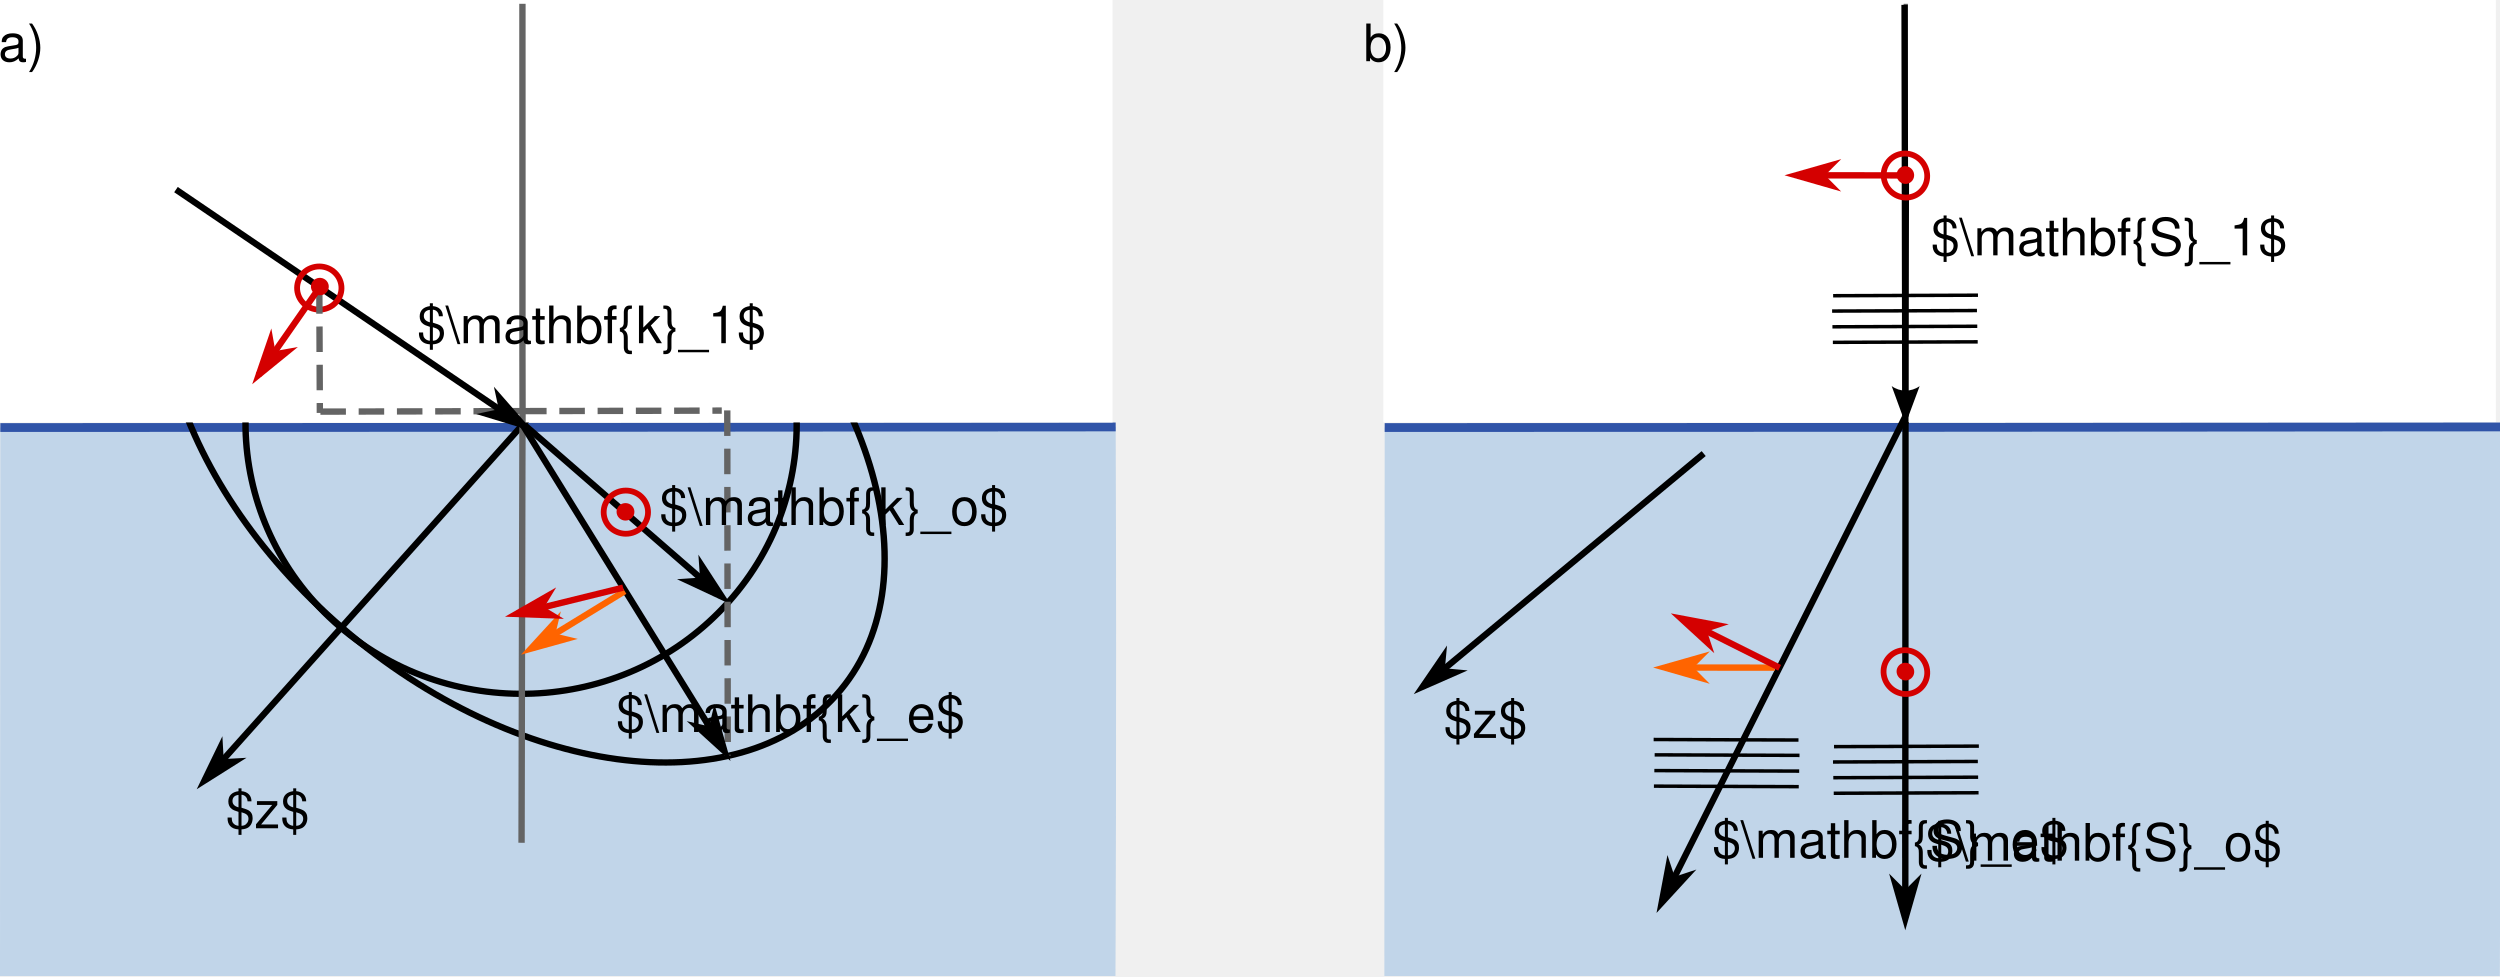
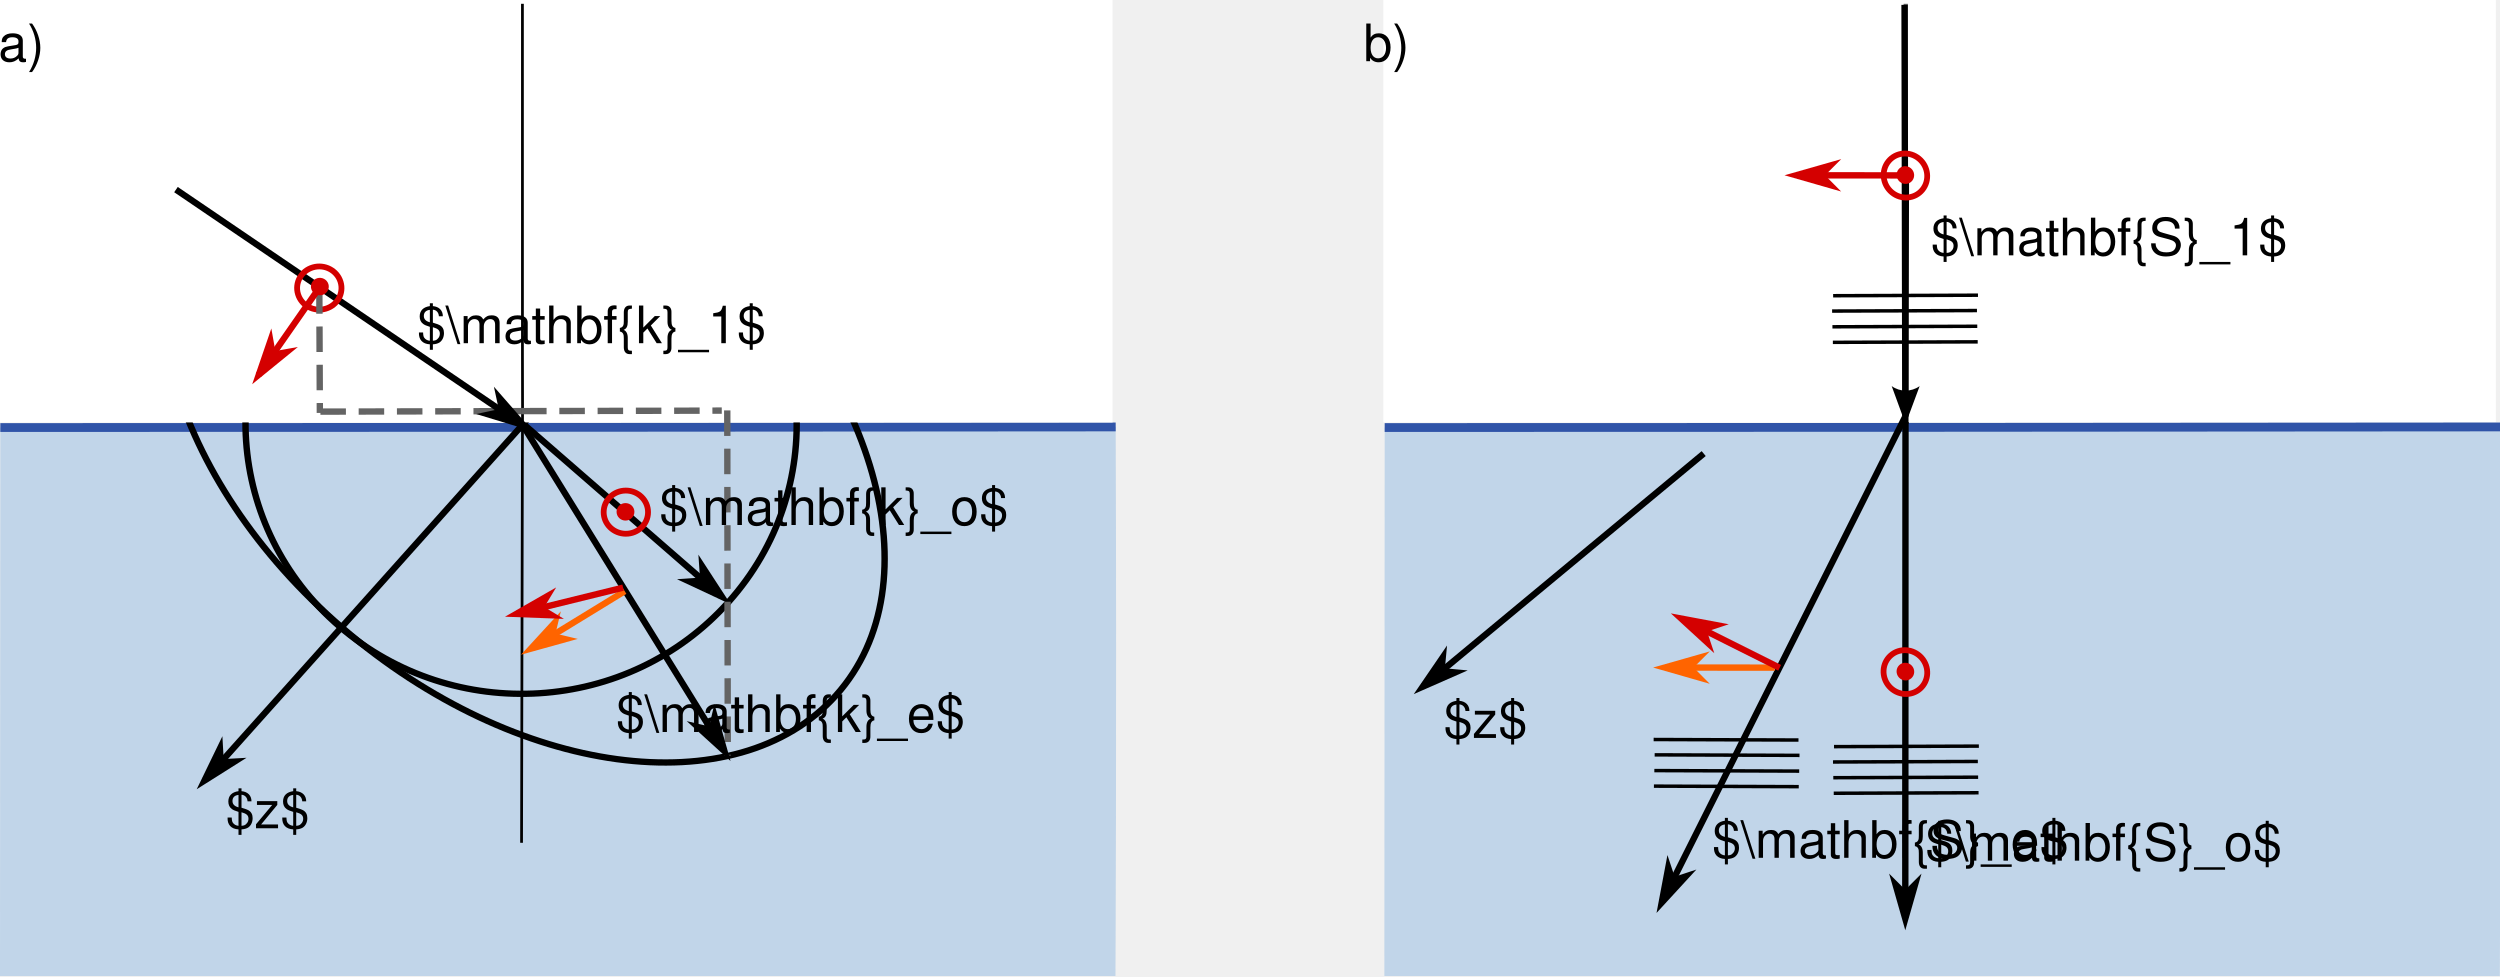
<svg xmlns="http://www.w3.org/2000/svg" xmlns:xlink="http://www.w3.org/1999/xlink" width="207.449mm" height="80.991mm" viewBox="0 0 207.449 80.991" version="1.1" id="svg668">
  <defs id="defs662">
    <linearGradient id="linearGradient119">
      <stop id="stop115" offset="0" style="stop-color:#cccccc;stop-opacity:0.498;" />
      <stop style="stop-color:#cccccc;stop-opacity:0;" offset="1" id="stop117" />
    </linearGradient>
    <linearGradient xlink:href="#linearGradient4573-6-5" id="linearGradient3367" gradientUnits="userSpaceOnUse" gradientTransform="matrix(-0.6470363,0.5559264,-0.5657585,-0.6328659,581.0417,131.5164)" x1="325.017" y1="363.186" x2="332.326" y2="367.258" />
    <linearGradient id="linearGradient4573-6-5">
      <stop style="stop-color:#cccccc;stop-opacity:0.498;" offset="0" id="stop4583-0-7" />
      <stop id="stop4577-4-0" offset="1" style="stop-color:#cccccc;stop-opacity:0;" />
    </linearGradient>
    <marker style="overflow:visible" id="Arrow1Mend" refX="0" refY="0" orient="auto">
      <path transform="matrix(-0.4,0,0,-0.4,-4,0)" style="fill-rule:evenodd;stroke:#000000;stroke-width:1pt" d="M 0,0 5,-5 -12.5,0 5,5 Z" id="path3770" />
    </marker>
    <marker style="overflow:visible" id="Arrow1Mstart" refX="0" refY="0" orient="auto">
      <path transform="matrix(0.4,0,0,0.4,4,0)" style="fill-rule:evenodd;stroke:#000000;stroke-width:1pt" d="M 0,0 5,-5 -12.5,0 5,5 Z" id="path3767" />
    </marker>
    <marker orient="auto" refY="0" refX="0" id="marker4060" style="overflow:visible">
      <path id="path4062" style="fill-rule:evenodd;stroke-width:0.625;stroke-linejoin:round" d="M 8.719,4.034 -2.207,0.016 8.719,-4.002 c -1.745,2.372 -1.735,5.617 -6e-7,8.035 z" transform="scale(0.6)" />
    </marker>
    <linearGradient xlink:href="#linearGradient4573-6-5" id="linearGradient3290" gradientUnits="userSpaceOnUse" gradientTransform="matrix(0.01194083,0.8529757,0.8488691,0.00481041,-157.6356,-201.1238)" x1="325.017" y1="363.186" x2="332.326" y2="367.258" />
    <marker style="overflow:visible" id="marker694" refX="0" refY="0" orient="auto">
      <path transform="matrix(-0.4,0,0,-0.4,-4,0)" style="fill-rule:evenodd;stroke:#000000;stroke-width:1pt" d="M 0,0 5,-5 -12.5,0 5,5 Z" id="path692" />
    </marker>
    <linearGradient xlink:href="#linearGradient4573-6-5" id="linearGradient3448" gradientUnits="userSpaceOnUse" gradientTransform="matrix(0.6470363,0.5559264,0.5657585,-0.6328659,-375.9447,132.0386)" x1="325.017" y1="363.186" x2="332.326" y2="367.258" />
    <marker style="overflow:visible" id="Arrow1Mend-3" refX="0" refY="0" orient="auto">
      <path transform="matrix(-0.4,0,0,-0.4,-4,0)" style="fill-rule:evenodd;stroke:#000000;stroke-width:1pt" d="M 0,0 5,-5 -12.5,0 5,5 Z" id="path3770-6" />
    </marker>
    <linearGradient xlink:href="#linearGradient4573-6-5" id="linearGradient3454" gradientUnits="userSpaceOnUse" gradientTransform="matrix(0.6470363,0.5559264,0.5657585,-0.6328659,-376.0239,132.0834)" x1="325.017" y1="363.186" x2="332.326" y2="367.258" />
    <marker style="overflow:visible" id="marker884" refX="0" refY="0" orient="auto">
      <path transform="matrix(-0.4,0,0,-0.4,-4,0)" style="fill-rule:evenodd;stroke:#000000;stroke-width:1pt" d="M 0,0 5,-5 -12.5,0 5,5 Z" id="path882" />
    </marker>
    <marker style="overflow:visible" id="Arrow1Mstart-7" refX="0" refY="0" orient="auto">
      <path transform="matrix(0.4,0,0,0.4,4,0)" style="fill-rule:evenodd;stroke:#000000;stroke-width:1pt" d="M 0,0 5,-5 -12.5,0 5,5 Z" id="path3767-5" />
    </marker>
    <marker style="overflow:visible" id="Arrow1Mend-3-5" refX="0" refY="0" orient="auto">
      <path transform="matrix(-0.4,0,0,-0.4,-4,0)" style="fill-rule:evenodd;stroke:#000000;stroke-width:1pt" d="M 0,0 5,-5 -12.5,0 5,5 Z" id="path3770-6-3" />
    </marker>
    <marker style="overflow:visible" id="Arrow1Mend-3-4" refX="0" refY="0" orient="auto">
      <path transform="matrix(-0.4,0,0,-0.4,-4,0)" style="fill-rule:evenodd;stroke:#000000;stroke-width:1pt" d="M 0,0 5,-5 -12.5,0 5,5 Z" id="path3770-6-5" />
    </marker>
  </defs>
  <g id="layer1" transform="translate(-1.810889,-45.28723)">
    <text xml:space="preserve" style="font-style:italic;font-variant:normal;font-weight:normal;font-stretch:normal;font-size:3.175px;line-height:0%;font-family:'Nimbus Sans L';-inkscape-font-specification:'Sans Italic';letter-spacing:0px;word-spacing:0px;fill:#000000;fill-opacity:1;stroke:none;stroke-width:0.265" x="151.958" y="66.835" id="text3107-1-0" transform="scale(0.984359,1.015889)">
      <tspan id="tspan3109-0-8" x="151.958" y="66.835" style="font-style:italic;font-variant:normal;font-weight:normal;font-stretch:normal;font-size:5.327px;line-height:1.25;font-family:'Nimbus Roman No9 L';-inkscape-font-specification:'Nimbus Roman No9 L Italic';stroke-width:0.265"> </tspan>
    </text>
    <path d="m 208.918,45.287 v 35.054 h -92.32 v -35.054 z" style="fill:#ffffff;fill-opacity:1;fill-rule:nonzero;stroke:none;stroke-width:0.265" id="path4584-7" />
    <g id="g335">
      <path style="fill:#c1d5e9;fill-opacity:1;stroke:none;stroke-width:0.265" d="m 116.712,80.764 c 46.813,0.113 42.686,-0.168 92.552,-0.05 0.089,24.373 -0.018,45.564 -0.018,45.564 h -92.562 z" id="rect4669-1" />
      <path id="path3453-2" d="m 116.712,80.764 c 44.388,0.001 44.393,-0.02 92.552,-0.05" style="fill:#7e9dd2;fill-opacity:1;stroke:#3054a8;stroke-width:0.732;stroke-miterlimit:4;stroke-dasharray:none;stroke-dashoffset:0;stroke-opacity:1" />
    </g>
    <path style="fill:none;stroke:#646464;stroke-width:0.36;stroke-miterlimit:4;stroke-dasharray:none;stroke-dashoffset:0;stroke-opacity:1;marker-start:none;marker-end:none" d="m 159.948,45.603 c -0.015,67.124 0.066,-1.208 -0.073,69.617" id="path3453-9-2" />
    <path id="path2987-0" d="m 159.929,80.304 -0.018,41.135" style="fill:url(#linearGradient3290);fill-opacity:1;stroke:#000000;stroke-width:0.529;stroke-linecap:butt;stroke-linejoin:miter;stroke-miterlimit:4;stroke-dasharray:none;stroke-opacity:1;marker-end:url(#Arrow1Mend)" />
    <ellipse cy="-52.93" cx="181.596" transform="rotate(48.52916)" style="fill:#d40000;fill-opacity:1;stroke:#d40000;stroke-width:0.317;stroke-miterlimit:4;stroke-dasharray:none;stroke-dashoffset:0;stroke-opacity:1" id="path3322-2-85-5" rx="0.582" ry="0.567" />
    <ellipse cy="-52.903" cx="181.627" transform="rotate(48.52916)" style="fill:none;fill-opacity:1;stroke:#d40000;stroke-width:0.481;stroke-miterlimit:4;stroke-dasharray:none;stroke-dashoffset:0;stroke-opacity:1" id="path3322-2-8-1-0" rx="1.841" ry="1.792" />
    <path style="fill:none;stroke:#000000;stroke-width:0.481;stroke-linecap:butt;stroke-linejoin:miter;stroke-miterlimit:4;stroke-dasharray:none;stroke-opacity:1;marker-start:url(#marker4060);marker-end:none" d="m 159.93,79.841 0.055,-19.953" id="path6056-0-2" />
    <path style="fill:none;stroke:#000000;stroke-width:0.529;stroke-linecap:butt;stroke-linejoin:miter;stroke-miterlimit:4;stroke-dasharray:none;stroke-opacity:1" d="m 159.915,80.452 -0.064,-34.759" id="path6056-1" />
    <ellipse cy="-56.536" cx="161.932" transform="matrix(0.767813,0.640674,-0.6293963,0.7770845,0,0)" style="fill:#d40000;fill-opacity:1;stroke:#d40000;stroke-width:0.317;stroke-miterlimit:4;stroke-dasharray:none;stroke-dashoffset:0;stroke-opacity:1" id="path3322-2-3-0" rx="0.581" ry="0.568" />
    <ellipse cy="-56.508" cx="161.963" transform="matrix(0.767813,0.640674,-0.6293962,0.7770845,0,0)" style="fill:none;stroke:#d40000;stroke-width:0.481;stroke-miterlimit:4;stroke-dasharray:none;stroke-dashoffset:0;stroke-opacity:1" id="path3322-2-8-9" rx="1.837" ry="1.796" />
    <path id="path2985-7-2" d="M 119.927,102.219 143.183,82.926" style="fill:none;stroke:#000000;stroke-width:0.529;stroke-linecap:butt;stroke-linejoin:miter;stroke-miterlimit:4;stroke-dasharray:none;stroke-opacity:1;marker-start:url(#Arrow1Mstart);marker-end:none" />
    <path style="fill:none;stroke:#000000;stroke-width:0.289px;stroke-linecap:butt;stroke-linejoin:miter;stroke-opacity:1" d="m 165.92,73.652 -12.019,0.043" id="path4904" />
    <path style="fill:none;stroke:#000000;stroke-width:0.289px;stroke-linecap:butt;stroke-linejoin:miter;stroke-opacity:1" d="m 165.884,72.361 -12.019,0.043" id="path4904-1" />
    <path style="fill:none;stroke:#000000;stroke-width:0.289px;stroke-linecap:butt;stroke-linejoin:miter;stroke-opacity:1" d="m 165.858,71.056 -12.019,0.043" id="path4904-1-1" />
    <path style="fill:none;stroke:#000000;stroke-width:0.289px;stroke-linecap:butt;stroke-linejoin:miter;stroke-opacity:1" d="m 165.943,69.783 -12.019,0.043" id="path4904-1-1-1" />
    <path id="path4904-3" d="m 165.992,111.069 -12.019,0.043" style="fill:none;stroke:#000000;stroke-width:0.289px;stroke-linecap:butt;stroke-linejoin:miter;stroke-opacity:1" />
    <path id="path4904-1-4" d="m 165.956,109.778 -12.019,0.043" style="fill:none;stroke:#000000;stroke-width:0.289px;stroke-linecap:butt;stroke-linejoin:miter;stroke-opacity:1" />
    <path id="path4904-1-1-8" d="m 165.931,108.473 -12.019,0.043" style="fill:none;stroke:#000000;stroke-width:0.289px;stroke-linecap:butt;stroke-linejoin:miter;stroke-opacity:1" />
    <path id="path4904-1-1-1-1" d="m 166.016,107.2 -12.019,0.043" style="fill:none;stroke:#000000;stroke-width:0.289px;stroke-linecap:butt;stroke-linejoin:miter;stroke-opacity:1" />
    <path style="fill:url(#linearGradient3367);fill-opacity:1;stroke:#000000;stroke-width:0.529;stroke-linecap:butt;stroke-linejoin:miter;stroke-miterlimit:4;stroke-dasharray:none;stroke-opacity:1;marker-end:url(#Arrow1Mend)" d="M 159.866,79.94 139.736,120.111" id="path2987-9-4" />
    <path id="path4904-3-3" d="m 139.052,110.521 12.019,0.043" style="fill:none;stroke:#000000;stroke-width:0.289px;stroke-linecap:butt;stroke-linejoin:miter;stroke-opacity:1" />
    <path id="path4904-1-4-8" d="m 139.088,109.23 12.019,0.043" style="fill:none;stroke:#000000;stroke-width:0.289px;stroke-linecap:butt;stroke-linejoin:miter;stroke-opacity:1" />
    <path id="path4904-1-1-8-2" d="m 139.114,107.924 12.019,0.043" style="fill:none;stroke:#000000;stroke-width:0.289px;stroke-linecap:butt;stroke-linejoin:miter;stroke-opacity:1" />
    <path id="path4904-1-1-1-1-2" d="m 139.029,106.651 12.019,0.043" style="fill:none;stroke:#000000;stroke-width:0.289px;stroke-linecap:butt;stroke-linejoin:miter;stroke-opacity:1" />
    <path id="path2987-3-6" d="m 159.983,59.577 -9.051,-0.009 -7.9e-4,0.529 9.051,0.009 z" style="color:#000000;font-style:normal;font-variant:normal;font-weight:normal;font-stretch:normal;font-size:medium;line-height:normal;font-family:sans-serif;font-variant-ligatures:normal;font-variant-position:normal;font-variant-caps:normal;font-variant-numeric:normal;font-variant-alternates:normal;font-feature-settings:normal;text-indent:0;text-align:start;text-decoration:none;text-decoration-line:none;text-decoration-style:solid;text-decoration-color:#000000;letter-spacing:normal;word-spacing:normal;text-transform:none;writing-mode:lr-tb;direction:ltr;text-orientation:mixed;dominant-baseline:auto;baseline-shift:baseline;text-anchor:start;white-space:normal;shape-padding:0;clip-rule:nonzero;display:inline;overflow:visible;visibility:visible;opacity:1;isolation:auto;mix-blend-mode:normal;color-interpolation:sRGB;color-interpolation-filters:linearRGB;solid-color:#000000;solid-opacity:1;vector-effect:none;fill:#d40000;fill-opacity:1;fill-rule:nonzero;stroke:none;stroke-width:0.529;stroke-linecap:butt;stroke-linejoin:miter;stroke-miterlimit:4;stroke-dasharray:none;stroke-dashoffset:0;stroke-opacity:1;color-rendering:auto;image-rendering:auto;shape-rendering:auto;text-rendering:auto;enable-background:accumulate" />
    <path style="fill:#d40000;fill-opacity:1;fill-rule:evenodd;stroke:#d40000;stroke-width:0.212pt;stroke-opacity:1" d="m 153.049,59.834 1.059,-1.057 -3.705,1.055 3.703,1.062 z" id="path1920-2" />
    <g id="g48124">
      <path style="color:#000000;font-style:normal;font-variant:normal;font-weight:normal;font-stretch:normal;font-size:medium;line-height:normal;font-family:sans-serif;font-variant-ligatures:normal;font-variant-position:normal;font-variant-caps:normal;font-variant-numeric:normal;font-variant-alternates:normal;font-feature-settings:normal;text-indent:0;text-align:start;text-decoration:none;text-decoration-line:none;text-decoration-style:solid;text-decoration-color:#000000;letter-spacing:normal;word-spacing:normal;text-transform:none;writing-mode:lr-tb;direction:ltr;text-orientation:mixed;dominant-baseline:auto;baseline-shift:baseline;text-anchor:start;white-space:normal;shape-padding:0;clip-rule:nonzero;display:inline;overflow:visible;visibility:visible;opacity:1;isolation:auto;mix-blend-mode:normal;color-interpolation:sRGB;color-interpolation-filters:linearRGB;solid-color:#000000;solid-opacity:1;vector-effect:none;fill:#ff6400;fill-opacity:1;fill-rule:nonzero;stroke:none;stroke-width:0.529;stroke-linecap:butt;stroke-linejoin:miter;stroke-miterlimit:4;stroke-dasharray:none;stroke-dashoffset:0;stroke-opacity:1;color-rendering:auto;image-rendering:auto;shape-rendering:auto;text-rendering:auto;enable-background:accumulate" d="m 149.08,100.424 -9.051,-0.01 -7.9e-4,0.529 9.051,0.009 z" id="path2987-3-6-86" />
      <path id="path1920-2-8" d="m 142.145,100.682 1.059,-1.057 -3.705,1.055 3.703,1.062 z" style="fill:#ff6400;fill-opacity:1;fill-rule:evenodd;stroke:#ff6400;stroke-width:0.212pt;stroke-opacity:1" />
    </g>
    <path id="path2987-3-6-2" d="m 149.602,100.465 -8.094,-4.05 -0.237,0.473 8.095,4.05 z" style="color:#000000;font-style:normal;font-variant:normal;font-weight:normal;font-stretch:normal;font-size:medium;line-height:normal;font-family:sans-serif;font-variant-ligatures:normal;font-variant-position:normal;font-variant-caps:normal;font-variant-numeric:normal;font-variant-alternates:normal;font-feature-settings:normal;text-indent:0;text-align:start;text-decoration:none;text-decoration-line:none;text-decoration-style:solid;text-decoration-color:#000000;letter-spacing:normal;word-spacing:normal;text-transform:none;writing-mode:lr-tb;direction:ltr;text-orientation:mixed;dominant-baseline:auto;baseline-shift:baseline;text-anchor:start;white-space:normal;shape-padding:0;clip-rule:nonzero;display:inline;overflow:visible;visibility:visible;opacity:1;isolation:auto;mix-blend-mode:normal;color-interpolation:sRGB;color-interpolation-filters:linearRGB;solid-color:#000000;solid-opacity:1;vector-effect:none;fill:#d40000;fill-opacity:1;fill-rule:nonzero;stroke:none;stroke-width:0.529;stroke-linecap:butt;stroke-linejoin:miter;stroke-miterlimit:4;stroke-dasharray:none;stroke-dashoffset:0;stroke-opacity:1;color-rendering:auto;image-rendering:auto;shape-rendering:auto;text-rendering:auto;enable-background:accumulate" />
    <path style="fill:#d40000;fill-opacity:1;fill-rule:evenodd;stroke:#d40000;stroke-width:0.212pt;stroke-opacity:1" d="m 143.282,97.599 1.42,-0.473 -3.786,-0.711 2.839,2.604 z" id="path1920-2-3" />
    <g transform="translate(-114.8736)" id="g335-7">
      <path style="fill:#c1d5e9;fill-opacity:1;stroke:none;stroke-width:0.265" d="m 116.712,80.764 c 46.813,0.113 42.686,-0.168 92.552,-0.05 0.089,24.373 -0.018,45.564 -0.018,45.564 h -92.562 z" id="rect4669-1-7" />
      <path id="path3453-2-4" d="m 116.712,80.764 c 44.388,0.001 44.393,-0.02 92.552,-0.05" style="fill:#7e9dd2;fill-opacity:1;stroke:#3054a8;stroke-width:0.732;stroke-miterlimit:4;stroke-dasharray:none;stroke-dashoffset:0;stroke-opacity:1" />
    </g>
    <ellipse ry="34.246" rx="22.48" cy="-87.484" cx="-31.704" transform="matrix(0.6664742,-0.7455281,-0.7584892,-0.6516856,0,0)" id="path4571" style="fill:none;stroke:#000000;stroke-width:0.529;stroke-miterlimit:4;stroke-dasharray:none;stroke-dashoffset:0;stroke-opacity:1" />
    <path id="path2985" d="M 18.828,110.001 64.41,59.013" style="fill:none;stroke:#000000;stroke-width:0.529;stroke-linecap:butt;stroke-linejoin:miter;stroke-miterlimit:4;stroke-dasharray:none;stroke-opacity:1;marker-start:url(#Arrow1Mstart-7);marker-end:none" />
    <ellipse cy="-31.665" cx="87.22" style="fill:none;stroke:#000000;stroke-width:0.529;stroke-miterlimit:4;stroke-dasharray:none;stroke-opacity:1" id="path4172" transform="matrix(0.7584892,0.6516856,0.6664742,-0.7455281,0,0)" rx="22.697" ry="22.586" />
    <path id="path2987" d="M 45.231,80.462 61.652,94.747" style="fill:url(#linearGradient3448);fill-opacity:1;stroke:#000000;stroke-width:0.532;stroke-linecap:butt;stroke-linejoin:miter;stroke-miterlimit:4;stroke-dasharray:none;stroke-opacity:1;marker-end:url(#Arrow1Mend-3)" />
    <path d="m 94.131,45.287 v 35.054 H 1.811 v -35.054 z" style="fill:#ffffff;fill-opacity:1;fill-rule:nonzero;stroke:none;stroke-width:0.265" id="path4584" />
    <path style="fill:none;stroke:#646464;stroke-width:0.529;stroke-linecap:butt;stroke-linejoin:miter;stroke-miterlimit:4;stroke-dasharray:2.117, 1.058;stroke-dashoffset:0;stroke-opacity:1" d="M 28.398,79.444 45.05,79.401" id="path6811" />
-     <path style="fill:none;stroke:#646464;stroke-width:0.529;stroke-miterlimit:4;stroke-dasharray:none;stroke-dashoffset:0;stroke-opacity:1;marker-start:none;marker-end:none" d="m 45.162,45.603 c -0.015,67.124 0.066,-1.208 -0.073,69.617" id="path3453-9" />
+     <path style="fill:none;stroke:#000000;stroke-width:0.229;stroke-miterlimit:4;stroke-dasharray:none;stroke-dashoffset:0;stroke-opacity:1;marker-start:none;marker-end:none" d="m 45.162,45.603 c -0.015,67.124 0.066,-1.208 -0.073,69.617" id="path3453-9" />
    <ellipse cy="87.759" cx="53.713" style="fill:#d40000;fill-opacity:1;stroke:#d40000;stroke-width:0.317;stroke-miterlimit:4;stroke-dasharray:none;stroke-dashoffset:0;stroke-opacity:1" id="path3322-2-85" rx="0.582" ry="0.567" />
    <ellipse cy="87.786" cx="53.744" style="fill:none;stroke:#d40000;stroke-width:0.481;stroke-miterlimit:4;stroke-dasharray:none;stroke-dashoffset:0;stroke-opacity:1" id="path3322-2-8-1" rx="1.841" ry="1.792" />
    <path style="fill:none;stroke:#000000;stroke-width:0.529;stroke-linecap:butt;stroke-linejoin:miter;stroke-miterlimit:4;stroke-dasharray:none;stroke-opacity:1" d="M 45.383,80.707 16.413,61.02" id="path6056" />
    <ellipse cy="74.345" cx="6.815" transform="matrix(0.9603751,-0.2787106,0.2927016,0.9562038,0,0)" style="fill:none;stroke:#d40000;stroke-width:0.481;stroke-miterlimit:4;stroke-dasharray:none;stroke-dashoffset:0;stroke-opacity:1" id="path3322-2-8" rx="1.837" ry="1.796" />
    <path style="fill:none;stroke:#646464;stroke-width:0.529;stroke-linecap:butt;stroke-linejoin:miter;stroke-miterlimit:4;stroke-dasharray:2.117, 1.058;stroke-dashoffset:0;stroke-opacity:1" d="m 62.159,79.342 0.043,28.64" id="path6811-2-8" />
    <path style="fill:url(#linearGradient3454);fill-opacity:1;stroke:#000000;stroke-width:0.532;stroke-linecap:butt;stroke-linejoin:miter;stroke-miterlimit:4;stroke-dasharray:none;stroke-opacity:1;marker-end:url(#Arrow1Mend-3)" d="M 45.152,80.507 61.88,107.544" id="path2987-9" />
    <path style="fill:none;stroke:#646464;stroke-width:0.529;stroke-linecap:butt;stroke-linejoin:miter;stroke-miterlimit:4;stroke-dasharray:2.117, 1.058;stroke-dashoffset:0;stroke-opacity:1" d="m 28.309,69.205 0.043,10.347" id="path6811-2-7" />
    <path id="path2987-3" d="m 28.21,68.842 -5.176,7.424 0.434,0.303 5.176,-7.425 z" style="color:#000000;font-style:normal;font-variant:normal;font-weight:normal;font-stretch:normal;font-size:medium;line-height:normal;font-family:sans-serif;font-variant-ligatures:normal;font-variant-position:normal;font-variant-caps:normal;font-variant-numeric:normal;font-variant-alternates:normal;font-feature-settings:normal;text-indent:0;text-align:start;text-decoration:none;text-decoration-line:none;text-decoration-style:solid;text-decoration-color:#000000;letter-spacing:normal;word-spacing:normal;text-transform:none;writing-mode:lr-tb;direction:ltr;text-orientation:mixed;dominant-baseline:auto;baseline-shift:baseline;text-anchor:start;white-space:normal;shape-padding:0;clip-rule:nonzero;display:inline;overflow:visible;visibility:visible;opacity:1;isolation:auto;mix-blend-mode:normal;color-interpolation:sRGB;color-interpolation-filters:linearRGB;solid-color:#000000;solid-opacity:1;vector-effect:none;fill:#d40000;fill-opacity:1;fill-rule:nonzero;stroke:none;stroke-width:0.529;stroke-linecap:butt;stroke-linejoin:miter;stroke-miterlimit:4;stroke-dasharray:none;stroke-dashoffset:0;stroke-opacity:1;color-rendering:auto;image-rendering:auto;shape-rendering:auto;text-rendering:auto;enable-background:accumulate" />
    <g id="g48058">
      <path style="color:#000000;font-style:normal;font-variant:normal;font-weight:normal;font-stretch:normal;font-size:medium;line-height:normal;font-family:sans-serif;font-variant-ligatures:normal;font-variant-position:normal;font-variant-caps:normal;font-variant-numeric:normal;font-variant-alternates:normal;font-feature-settings:normal;text-indent:0;text-align:start;text-decoration:none;text-decoration-line:none;text-decoration-style:solid;text-decoration-color:#000000;letter-spacing:normal;word-spacing:normal;text-transform:none;writing-mode:lr-tb;direction:ltr;text-orientation:mixed;dominant-baseline:auto;baseline-shift:baseline;text-anchor:start;white-space:normal;shape-padding:0;clip-rule:nonzero;display:inline;overflow:visible;visibility:visible;opacity:1;isolation:auto;mix-blend-mode:normal;color-interpolation:sRGB;color-interpolation-filters:linearRGB;solid-color:#000000;solid-opacity:1;vector-effect:none;fill:#ff6400;fill-opacity:1;fill-rule:nonzero;stroke:none;stroke-width:0.529;stroke-linecap:butt;stroke-linejoin:miter;stroke-miterlimit:4;stroke-dasharray:none;stroke-dashoffset:0;stroke-opacity:1;color-rendering:auto;image-rendering:auto;shape-rendering:auto;text-rendering:auto;enable-background:accumulate" d="m 53.512,94.117 -7.719,4.726 0.276,0.451 7.719,-4.727 z" id="path2987-3-9-4" />
      <path id="path1920-7-7" d="m 47.736,97.964 0.35,-1.455 -2.606,2.837 3.712,-1.032 z" style="fill:#ff6400;fill-opacity:1;fill-rule:evenodd;stroke:#ff6400;stroke-width:0.212pt;stroke-opacity:1" />
    </g>
    <g id="g375" transform="rotate(-4.644955,48.89422,95.28773)">
      <path style="color:#000000;font-style:normal;font-variant:normal;font-weight:normal;font-stretch:normal;font-size:medium;line-height:normal;font-family:sans-serif;font-variant-ligatures:normal;font-variant-position:normal;font-variant-caps:normal;font-variant-numeric:normal;font-variant-alternates:normal;font-feature-settings:normal;text-indent:0;text-align:start;text-decoration:none;text-decoration-line:none;text-decoration-style:solid;text-decoration-color:#000000;letter-spacing:normal;word-spacing:normal;text-transform:none;writing-mode:lr-tb;direction:ltr;text-orientation:mixed;dominant-baseline:auto;baseline-shift:baseline;text-anchor:start;white-space:normal;shape-padding:0;clip-rule:nonzero;display:inline;overflow:visible;visibility:visible;opacity:1;isolation:auto;mix-blend-mode:normal;color-interpolation:sRGB;color-interpolation-filters:linearRGB;solid-color:#000000;solid-opacity:1;vector-effect:none;fill:#d40000;fill-opacity:1;fill-rule:nonzero;stroke:none;stroke-width:0.529;stroke-linecap:butt;stroke-linejoin:miter;stroke-miterlimit:4;stroke-dasharray:none;stroke-dashoffset:0;stroke-opacity:1;color-rendering:auto;image-rendering:auto;shape-rendering:auto;text-rendering:auto;enable-background:accumulate" d="m 53.559,94.166 -8.935,1.445 0.084,0.523 8.935,-1.445 z" id="path2987-3-9" />
      <path id="path1920-7" d="m 46.756,95.534 0.876,-1.214 -3.488,1.636 3.826,0.453 z" style="fill:#d40000;fill-opacity:1;fill-rule:evenodd;stroke:#d40000;stroke-width:0.212pt;stroke-opacity:1" />
    </g>
    <path style="fill:none;stroke:#646464;stroke-width:0.529;stroke-linecap:butt;stroke-linejoin:miter;stroke-miterlimit:4;stroke-dasharray:2.117, 1.058;stroke-dashoffset:0;stroke-opacity:1" d="M 45.05,79.401 61.703,79.359" id="path6811-0" />
    <ellipse cy="74.24" cx="6.895" transform="matrix(0.9603751,-0.2787107,0.2927016,0.9562038,0,0)" style="fill:#d40000;fill-opacity:1;stroke:#d40000;stroke-width:0.317;stroke-miterlimit:4;stroke-dasharray:none;stroke-dashoffset:0;stroke-opacity:1" id="path3322-2-3" rx="0.581" ry="0.568" />
    <path style="fill:#d40000;fill-opacity:1;fill-rule:evenodd;stroke:#d40000;stroke-width:0.212pt;stroke-opacity:1" d="m 24.545,74.577 -0.263,-1.473 -1.25,3.644 2.987,-2.433 z" id="path1920" />
    <path id="path2987-5" d="m 43.456,79.41 1.696,1.096" style="fill:#cccccc;fill-opacity:0.498;stroke:#000000;stroke-width:0.532;stroke-linecap:butt;stroke-linejoin:miter;stroke-miterlimit:4;stroke-dasharray:none;stroke-opacity:1;marker-end:url(#Arrow1Mend-3-5)" />
    <text xml:space="preserve" style="font-style:normal;font-variant:normal;font-weight:normal;font-stretch:normal;font-size:4.299px;line-height:125%;font-family:'Nimbus Sans L';-inkscape-font-specification:Sans;letter-spacing:0px;word-spacing:0px;fill:#000000;fill-opacity:1;stroke:none;stroke-width:0.265px;stroke-linecap:butt;stroke-linejoin:miter;stroke-opacity:1" x="1.671" y="50.366" id="text123">
      <tspan id="tspan121" x="1.671" y="50.366" style="stroke-width:0.265px">a)</tspan>
    </text>
    <text xml:space="preserve" style="font-style:normal;font-variant:normal;font-weight:normal;font-stretch:normal;font-size:4.299px;line-height:125%;font-family:'Nimbus Sans L';-inkscape-font-specification:Sans;letter-spacing:0px;word-spacing:0px;fill:#000000;fill-opacity:1;stroke:none;stroke-width:0.265px;stroke-linecap:butt;stroke-linejoin:miter;stroke-opacity:1" x="114.95" y="50.366" id="text123-6">
      <tspan id="tspan121-2" x="114.95" y="50.366" style="stroke-width:0.265px">b)</tspan>
    </text>
    <text xml:space="preserve" style="font-style:normal;font-variant:normal;font-weight:normal;font-stretch:normal;font-size:4.299px;line-height:125%;font-family:'Nimbus Sans L';-inkscape-font-specification:Sans;letter-spacing:0px;word-spacing:0px;fill:#000000;fill-opacity:1;stroke:none;stroke-width:0.265px;stroke-linecap:butt;stroke-linejoin:miter;stroke-opacity:1" x="20.525" y="114.016" id="text123-6-9-2">
      <tspan id="tspan121-2-1-7" x="20.525" y="114.016" style="stroke-width:0.265px">$z$</tspan>
    </text>
    <text xml:space="preserve" style="font-style:normal;font-variant:normal;font-weight:normal;font-stretch:normal;font-size:4.299px;line-height:125%;font-family:'Nimbus Sans L';-inkscape-font-specification:Sans;letter-spacing:0px;word-spacing:0px;fill:#000000;fill-opacity:1;stroke:none;stroke-width:0.265px;stroke-linecap:butt;stroke-linejoin:miter;stroke-opacity:1" x="52.911" y="106.027" id="text123-6-9-2-0">
      <tspan id="tspan121-2-1-7-9" x="52.911" y="106.027" style="stroke-width:0.265px">$\mathbf{k}_e$</tspan>
    </text>
    <text xml:space="preserve" style="font-style:normal;font-variant:normal;font-weight:normal;font-stretch:normal;font-size:4.299px;line-height:125%;font-family:'Nimbus Sans L';-inkscape-font-specification:Sans;letter-spacing:0px;word-spacing:0px;fill:#000000;fill-opacity:1;stroke:none;stroke-width:0.265px;stroke-linecap:butt;stroke-linejoin:miter;stroke-opacity:1" x="56.509" y="88.852" id="text123-6-9-2-0-3">
      <tspan id="tspan121-2-1-7-9-6" x="56.509" y="88.852" style="stroke-width:0.265px">$\mathbf{k}_o$</tspan>
    </text>
    <text xml:space="preserve" style="font-style:normal;font-variant:normal;font-weight:normal;font-stretch:normal;font-size:4.299px;line-height:125%;font-family:'Nimbus Sans L';-inkscape-font-specification:Sans;letter-spacing:0px;word-spacing:0px;fill:#000000;fill-opacity:1;stroke:none;stroke-width:0.265px;stroke-linecap:butt;stroke-linejoin:miter;stroke-opacity:1" x="36.402" y="73.768" id="text123-6-9-2-0-3-0">
      <tspan id="tspan121-2-1-7-9-6-6" x="36.402" y="73.768" style="stroke-width:0.265px">$\mathbf{k}_1$</tspan>
    </text>
    <text xml:space="preserve" style="font-style:normal;font-variant:normal;font-weight:normal;font-stretch:normal;font-size:4.299px;line-height:125%;font-family:'Nimbus Sans L';-inkscape-font-specification:Sans;letter-spacing:0px;word-spacing:0px;fill:#000000;fill-opacity:1;stroke:none;stroke-width:0.265px;stroke-linecap:butt;stroke-linejoin:miter;stroke-opacity:1" x="162.012" y="66.476" id="text123-6-2">
      <tspan id="tspan121-2-6" x="162.012" y="66.476" style="stroke-width:0.265px">$\mathbf{S}_1$</tspan>
    </text>
    <text xml:space="preserve" style="font-style:normal;font-variant:normal;font-weight:normal;font-stretch:normal;font-size:4.299px;line-height:125%;font-family:'Nimbus Sans L';-inkscape-font-specification:Sans;letter-spacing:0px;word-spacing:0px;fill:#000000;fill-opacity:1;stroke:none;stroke-width:0.265px;stroke-linecap:butt;stroke-linejoin:miter;stroke-opacity:1" x="161.565" y="116.708" id="text123-6-2-1">
      <tspan id="tspan121-2-6-8" x="161.565" y="116.708" style="stroke-width:0.265px">$\mathbf{S}_o$</tspan>
    </text>
    <text xml:space="preserve" style="font-style:normal;font-variant:normal;font-weight:normal;font-stretch:normal;font-size:4.299px;line-height:125%;font-family:'Nimbus Sans L';-inkscape-font-specification:Sans;letter-spacing:0px;word-spacing:0px;fill:#000000;fill-opacity:1;stroke:none;stroke-width:0.265px;stroke-linecap:butt;stroke-linejoin:miter;stroke-opacity:1" x="143.863" y="116.469" id="text123-6-2-1-7">
      <tspan id="tspan121-2-6-8-9" x="143.863" y="116.469" style="stroke-width:0.265px">$\mathbf{S}_e$</tspan>
    </text>
    <text xml:space="preserve" style="font-style:normal;font-variant:normal;font-weight:normal;font-stretch:normal;font-size:4.299px;line-height:125%;font-family:'Nimbus Sans L';-inkscape-font-specification:Sans;letter-spacing:0px;word-spacing:0px;fill:#000000;fill-opacity:1;stroke:none;stroke-width:0.265px;stroke-linecap:butt;stroke-linejoin:miter;stroke-opacity:1" x="121.584" y="106.521" id="text123-6-9-2-2">
      <tspan id="tspan121-2-1-7-0" x="121.584" y="106.521" style="stroke-width:0.265px">$z$</tspan>
    </text>
  </g>
</svg>
